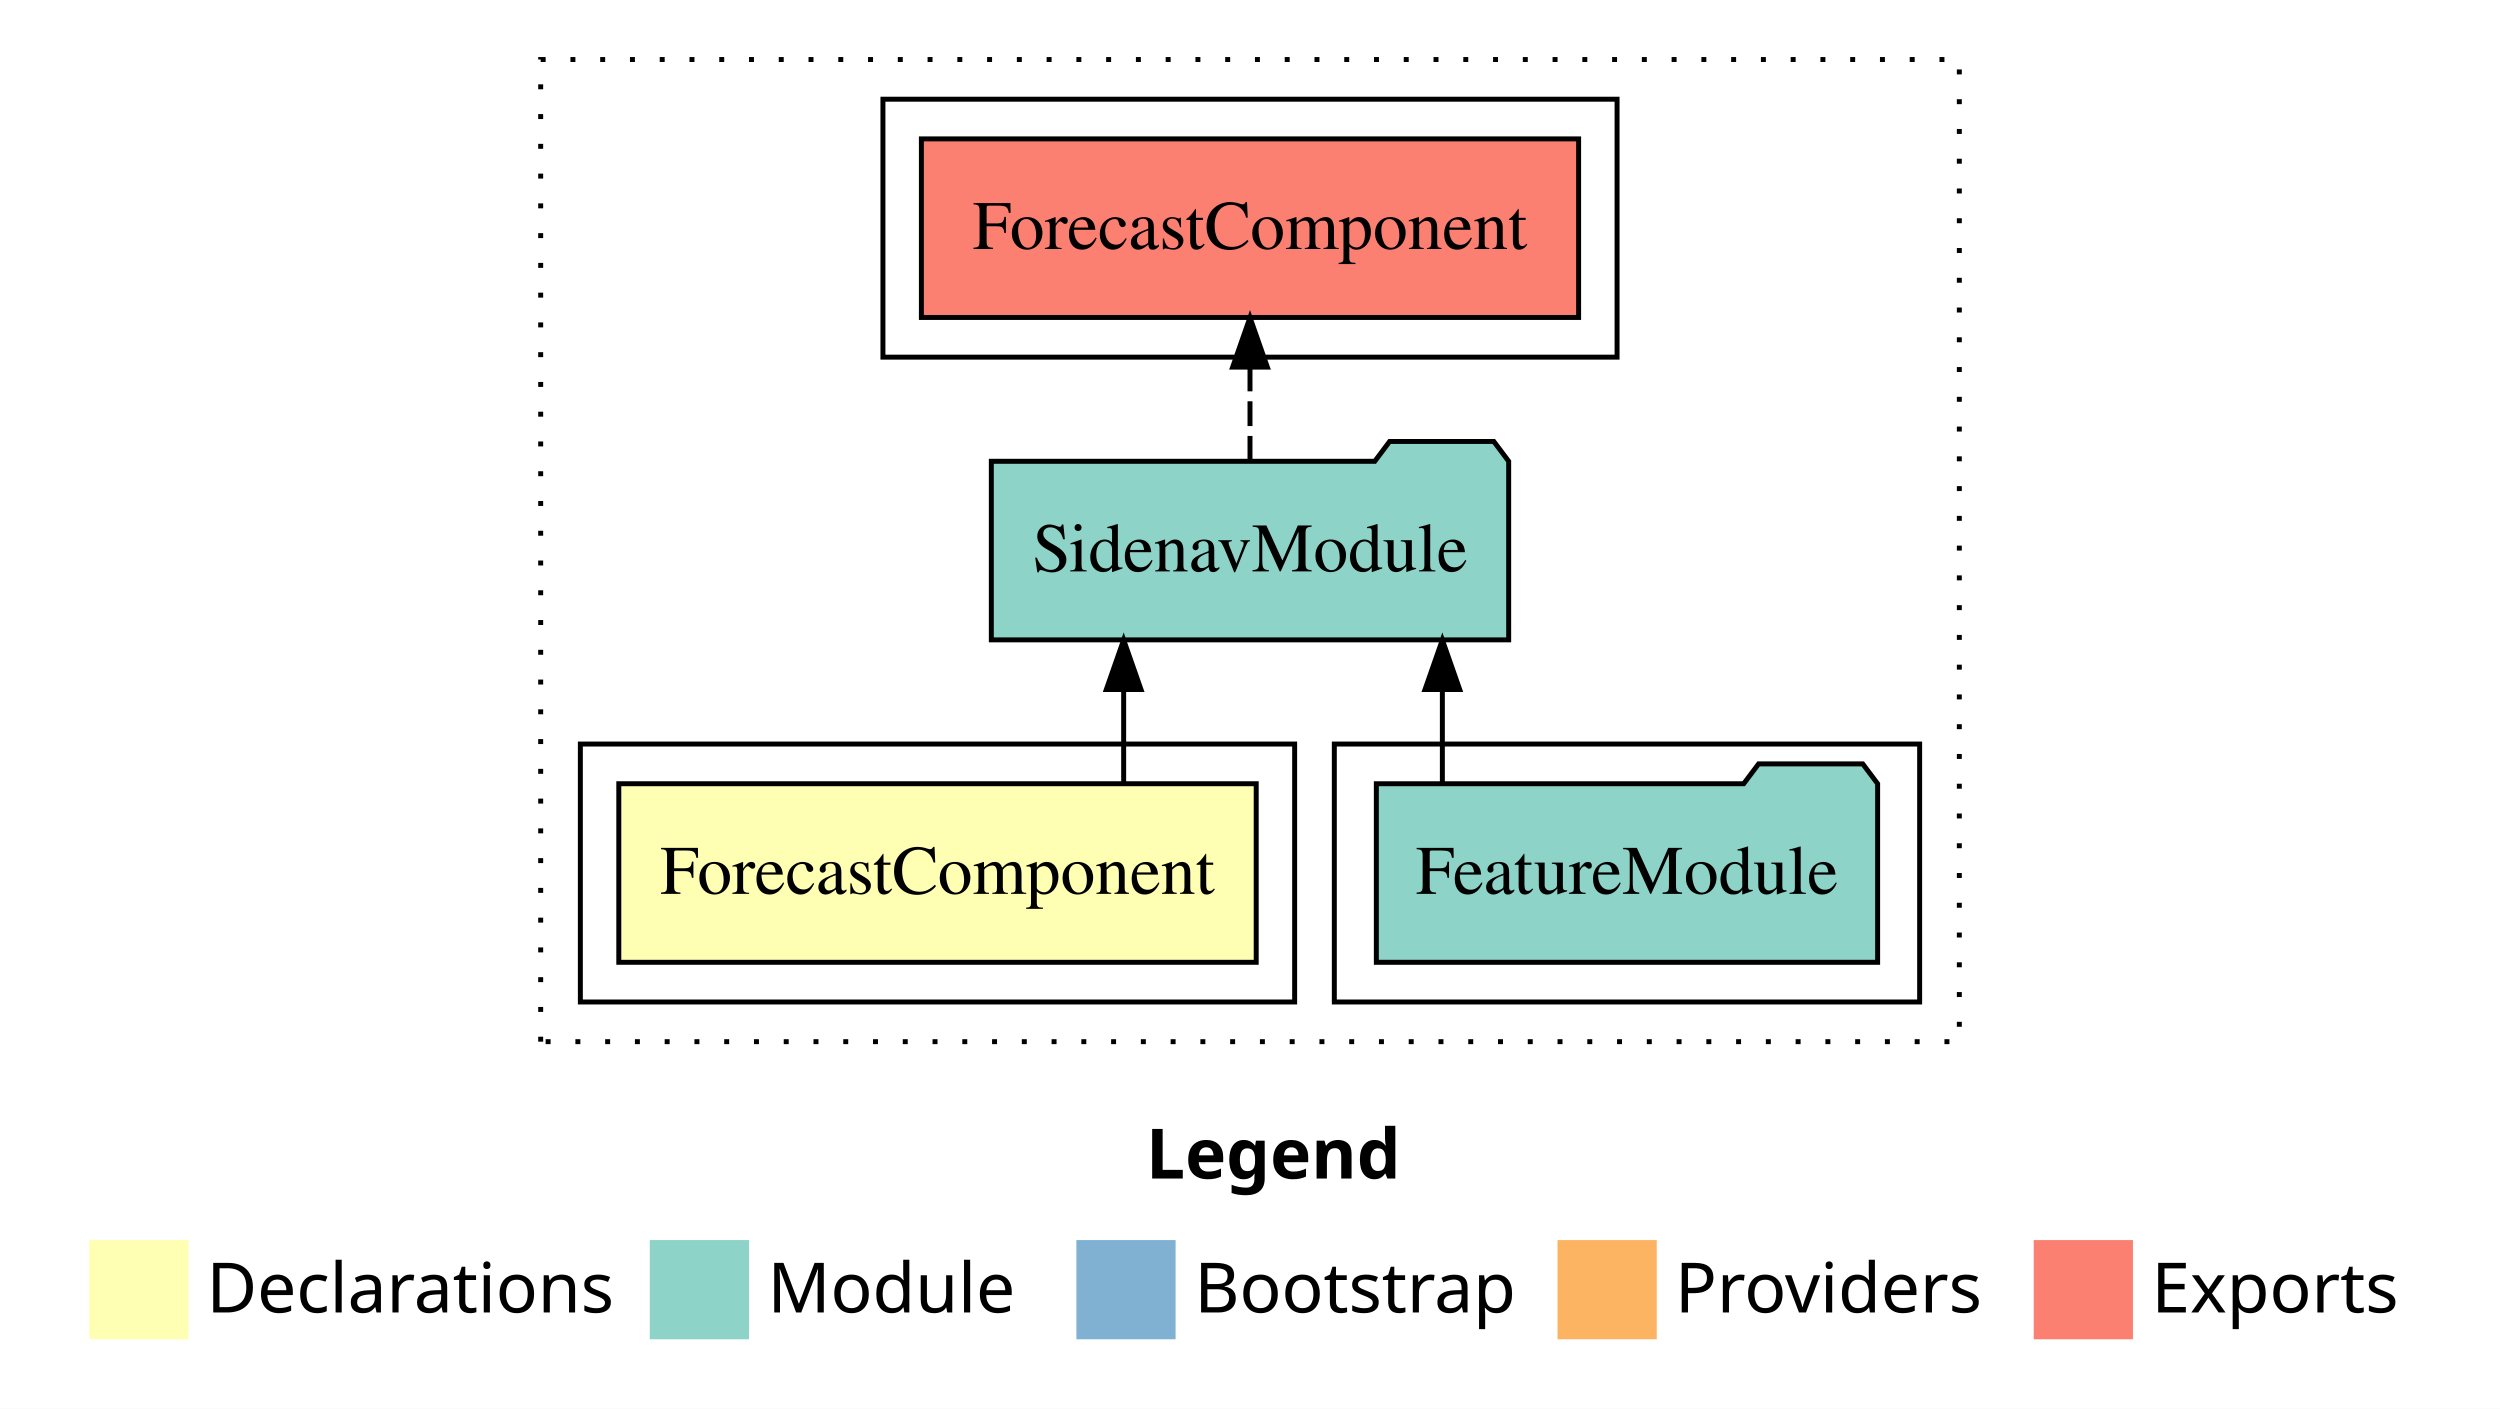
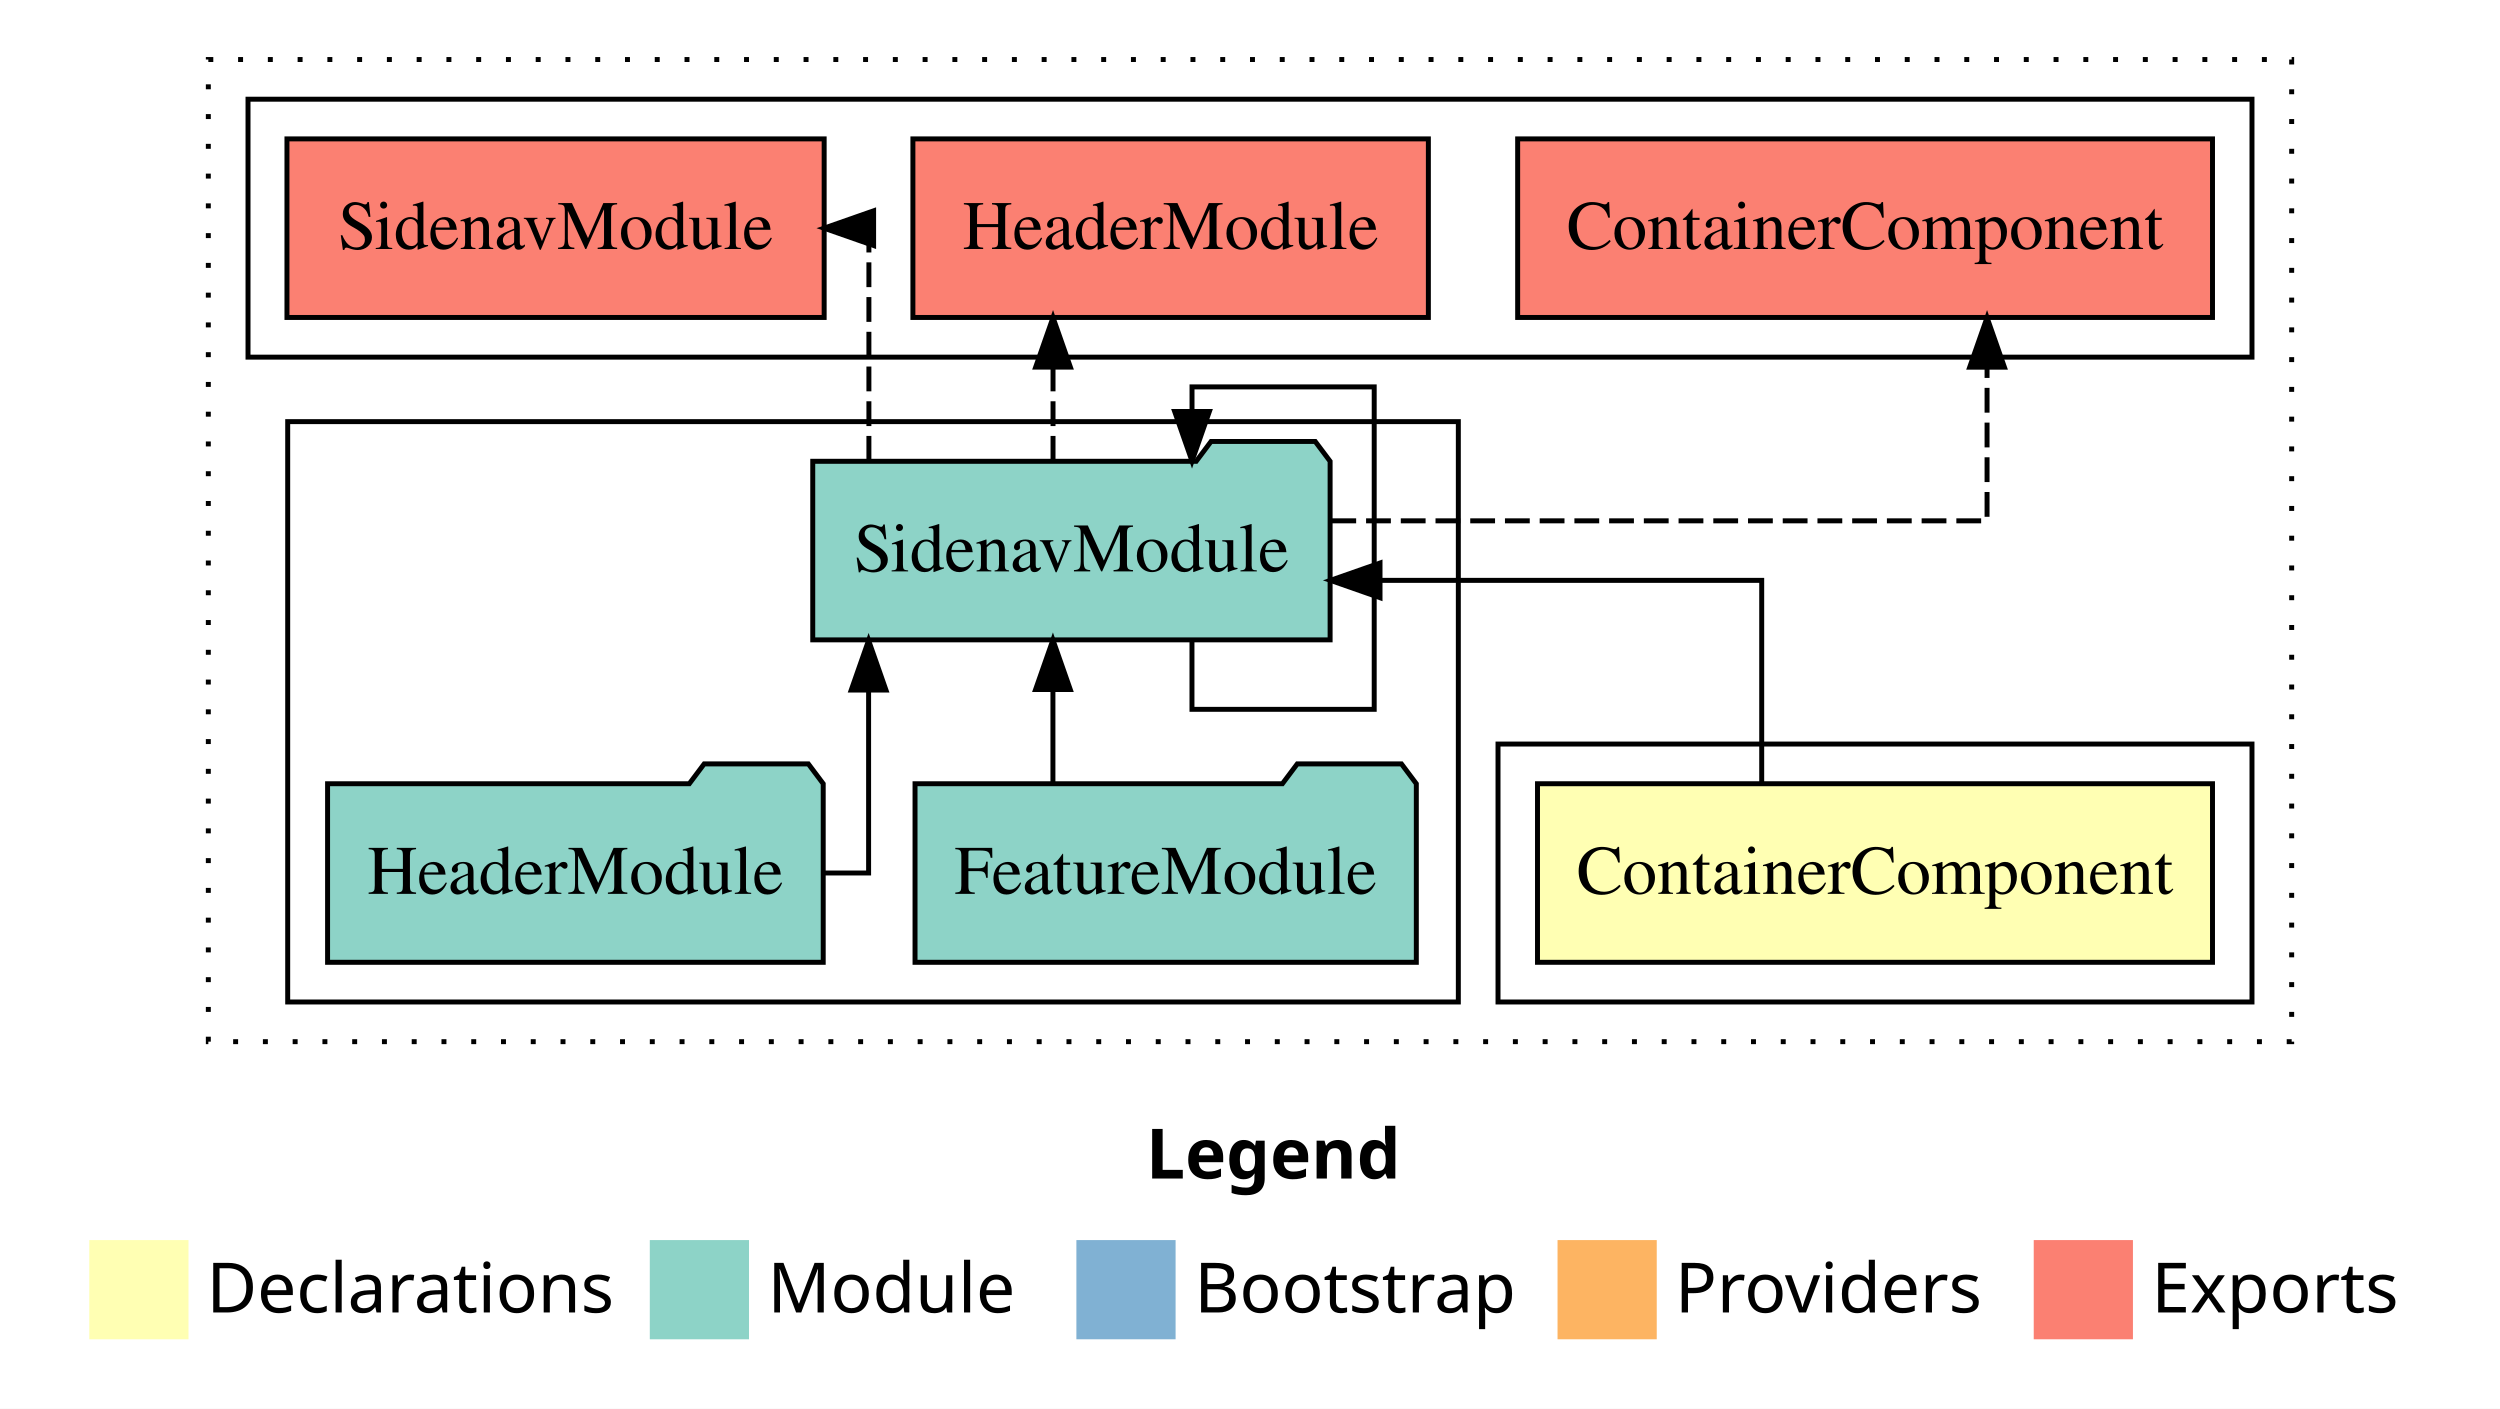
<svg xmlns="http://www.w3.org/2000/svg" width="504pt" height="284pt" viewBox="0.00 0.00 504.00 284.00">
  <g id="graph0" class="graph" transform="scale(1 1) rotate(0) translate(4 280)">
    <polygon fill="white" stroke="transparent" points="-4,4 -4,-280 500,-280 500,4 -4,4" />
    <text text-anchor="start" x="227.01" y="-42.4" font-family="sans-serif" font-weight="bold" font-size="14.00">Legend</text>
    <polygon fill="#ffffb3" stroke="transparent" points="14,-10 14,-30 34,-30 34,-10 14,-10" />
    <text text-anchor="start" x="37.63" y="-15.4" font-family="sans-serif" font-size="14.00">  Declarations</text>
    <polygon fill="#8dd3c7" stroke="transparent" points="127,-10 127,-30 147,-30 147,-10 127,-10" />
    <text text-anchor="start" x="150.73" y="-15.4" font-family="sans-serif" font-size="14.00">  Module</text>
    <polygon fill="#80b1d3" stroke="transparent" points="213,-10 213,-30 233,-30 233,-10 213,-10" />
    <text text-anchor="start" x="236.78" y="-15.4" font-family="sans-serif" font-size="14.00">  Bootstrap</text>
    <polygon fill="#fdb462" stroke="transparent" points="310,-10 310,-30 330,-30 330,-10 310,-10" />
    <text text-anchor="start" x="333.67" y="-15.4" font-family="sans-serif" font-size="14.00">  Providers</text>
    <polygon fill="#fb8072" stroke="transparent" points="406,-10 406,-30 426,-30 426,-10 406,-10" />
    <text text-anchor="start" x="429.73" y="-15.4" font-family="sans-serif" font-size="14.00">  Exports</text>
    <g id="clust1" class="cluster">
-       <polygon fill="none" stroke="black" stroke-dasharray="1,5" points="105,-70 105,-268 391,-268 391,-70 105,-70" />
+       <polygon fill="none" stroke="black" stroke-dasharray="1,5" points="38,-70 38,-268 458,-268 458,-70 38,-70" />
+     </g>
+     <g id="clust5" class="cluster">
+       <polygon fill="none" stroke="black" points="46,-208 46,-260 450,-260 450,-208 46,-208" />
+     </g>
+     <g id="clust2" class="cluster">
+       <polygon fill="none" stroke="black" points="298,-78 298,-130 450,-130 450,-78 298,-78" />
    </g>
    <g id="clust4" class="cluster">
-       <polygon fill="none" stroke="black" points="265,-78 265,-130 383,-130 383,-78 265,-78" />
-     </g>
-     <g id="clust5" class="cluster">
-       <polygon fill="none" stroke="black" points="174,-208 174,-260 322,-260 322,-208 174,-208" />
-     </g>
-     <g id="clust2" class="cluster">
-       <polygon fill="none" stroke="black" points="113,-78 113,-130 257,-130 257,-78 113,-78" />
+       <polygon fill="none" stroke="black" points="54,-78 54,-195 290,-195 290,-78 54,-78" />
    </g>
    <g id="node1" class="node">
-       <polygon fill="#ffffb3" stroke="black" points="249.25,-122 120.75,-122 120.75,-86 249.25,-86 249.25,-122" />
-       <text text-anchor="middle" x="185" y="-99.8" font-family="Times,serif" font-size="14.00">ForecastComponent</text>
+       <polygon fill="#ffffb3" stroke="black" points="442.04,-122 305.96,-122 305.96,-86 442.04,-86 442.04,-122" />
+       <text text-anchor="middle" x="374" y="-99.8" font-family="Times,serif" font-size="14.00">ContainerComponent</text>
    </g>
    <g id="node2" class="node">
-       <polygon fill="#8dd3c7" stroke="black" points="300.15,-187 297.15,-191 276.15,-191 273.15,-187 195.85,-187 195.85,-151 300.15,-151 300.15,-187" />
-       <text text-anchor="middle" x="248" y="-164.8" font-family="Times,serif" font-size="14.00">SidenavModule</text>
+       <polygon fill="#8dd3c7" stroke="black" points="264.15,-187 261.15,-191 240.15,-191 237.15,-187 159.85,-187 159.85,-151 264.15,-151 264.15,-187" />
+       <text text-anchor="middle" x="212" y="-164.8" font-family="Times,serif" font-size="14.00">SidenavModule</text>
    </g>
    <g id="edge1" class="edge">
-       <path fill="none" stroke="black" d="M222.53,-122.11C222.53,-122.11 222.53,-140.99 222.53,-140.99" />
-       <polygon fill="black" stroke="black" points="219.03,-140.99 222.53,-150.99 226.03,-140.99 219.03,-140.99" />
+       <path fill="none" stroke="black" d="M351.16,-122.02C351.16,-139.37 351.16,-163 351.16,-163 351.16,-163 274.21,-163 274.21,-163" />
+       <polygon fill="black" stroke="black" points="274.21,-159.5 264.21,-163 274.21,-166.5 274.21,-159.5" />
+     </g>
+     <g id="edge4" class="edge">
+       <path fill="none" stroke="black" d="M236.3,-150.76C236.3,-143.57 236.3,-137 236.3,-137 236.3,-137 273.04,-137 273.04,-137 273.04,-137 273.04,-202 273.04,-202 273.04,-202 236.31,-202 236.31,-202 236.31,-202 236.31,-197.04 236.31,-197.04" />
+       <polygon fill="black" stroke="black" points="239.81,-197.04 236.31,-187.04 232.81,-197.04 239.81,-197.04" />
+     </g>
+     <g id="node5" class="node">
+       <polygon fill="#fb8072" stroke="black" points="442.04,-252 301.96,-252 301.96,-216 442.04,-216 442.04,-252" />
+       <text text-anchor="middle" x="372" y="-229.8" font-family="Times,serif" font-size="14.00">ContainerComponent </text>
+     </g>
+     <g id="edge5" class="edge">
+       <path fill="none" stroke="black" stroke-dasharray="5,2" d="M264.4,-175C318.98,-175 396.59,-175 396.59,-175 396.59,-175 396.59,-205.98 396.59,-205.98" />
+       <polygon fill="black" stroke="black" points="393.09,-205.98 396.59,-215.98 400.09,-205.98 393.09,-205.98" />
+     </g>
+     <g id="node6" class="node">
+       <polygon fill="#fb8072" stroke="black" points="283.96,-252 180.04,-252 180.04,-216 283.96,-216 283.96,-252" />
+       <text text-anchor="middle" x="232" y="-229.8" font-family="Times,serif" font-size="14.00">HeaderModule </text>
+     </g>
+     <g id="edge6" class="edge">
+       <path fill="none" stroke="black" stroke-dasharray="5,2" d="M208.29,-187.11C208.29,-187.11 208.29,-205.99 208.29,-205.99" />
+       <polygon fill="black" stroke="black" points="204.79,-205.99 208.29,-215.99 211.79,-205.99 204.79,-205.99" />
+     </g>
+     <g id="node7" class="node">
+       <polygon fill="#fb8072" stroke="black" points="162.15,-252 53.85,-252 53.85,-216 162.15,-216 162.15,-252" />
+       <text text-anchor="middle" x="108" y="-229.8" font-family="Times,serif" font-size="14.00">SidenavModule </text>
+     </g>
+     <g id="edge7" class="edge">
+       <path fill="none" stroke="black" stroke-dasharray="5,2" d="M171.17,-187.11C171.17,-206.34 171.17,-234 171.17,-234 171.17,-234 170.27,-234 170.27,-234" />
+       <polygon fill="black" stroke="black" points="172.12,-230.5 162.12,-234 172.12,-237.5 172.12,-230.5" />
+     </g>
+     <g id="node3" class="node">
+       <polygon fill="#8dd3c7" stroke="black" points="281.53,-122 278.53,-126 257.53,-126 254.53,-122 180.47,-122 180.47,-86 281.53,-86 281.53,-122" />
+       <text text-anchor="middle" x="231" y="-99.8" font-family="Times,serif" font-size="14.00">FeatureModule</text>
+     </g>
+     <g id="edge2" class="edge">
+       <path fill="none" stroke="black" d="M208.27,-122.11C208.27,-122.11 208.27,-140.99 208.27,-140.99" />
+       <polygon fill="black" stroke="black" points="204.77,-140.99 208.27,-150.99 211.77,-140.99 204.77,-140.99" />
    </g>
    <g id="node4" class="node">
-       <polygon fill="#fb8072" stroke="black" points="314.25,-252 181.75,-252 181.75,-216 314.25,-216 314.25,-252" />
-       <text text-anchor="middle" x="248" y="-229.8" font-family="Times,serif" font-size="14.00">ForecastComponent </text>
+       <polygon fill="#8dd3c7" stroke="black" points="161.96,-122 158.96,-126 137.96,-126 134.96,-122 62.04,-122 62.04,-86 161.96,-86 161.96,-122" />
+       <text text-anchor="middle" x="112" y="-99.8" font-family="Times,serif" font-size="14.00">HeaderModule</text>
    </g>
    <g id="edge3" class="edge">
-       <path fill="none" stroke="black" stroke-dasharray="5,2" d="M248,-187.11C248,-187.11 248,-205.99 248,-205.99" />
-       <polygon fill="black" stroke="black" points="244.5,-205.99 248,-215.99 251.5,-205.99 244.5,-205.99" />
-     </g>
-     <g id="node3" class="node">
-       <polygon fill="#8dd3c7" stroke="black" points="374.53,-122 371.53,-126 350.53,-126 347.53,-122 273.47,-122 273.47,-86 374.53,-86 374.53,-122" />
-       <text text-anchor="middle" x="324" y="-99.8" font-family="Times,serif" font-size="14.00">FeatureModule</text>
-     </g>
-     <g id="edge2" class="edge">
-       <path fill="none" stroke="black" d="M286.78,-122.11C286.78,-122.11 286.78,-140.99 286.78,-140.99" />
-       <polygon fill="black" stroke="black" points="283.28,-140.99 286.78,-150.99 290.28,-140.99 283.28,-140.99" />
+       <path fill="none" stroke="black" d="M162.13,-104C167.53,-104 171.11,-104 171.11,-104 171.11,-104 171.11,-140.89 171.11,-140.89" />
+       <polygon fill="black" stroke="black" points="167.61,-140.89 171.11,-150.89 174.61,-140.89 167.61,-140.89" />
    </g>
  </g>
</svg>
